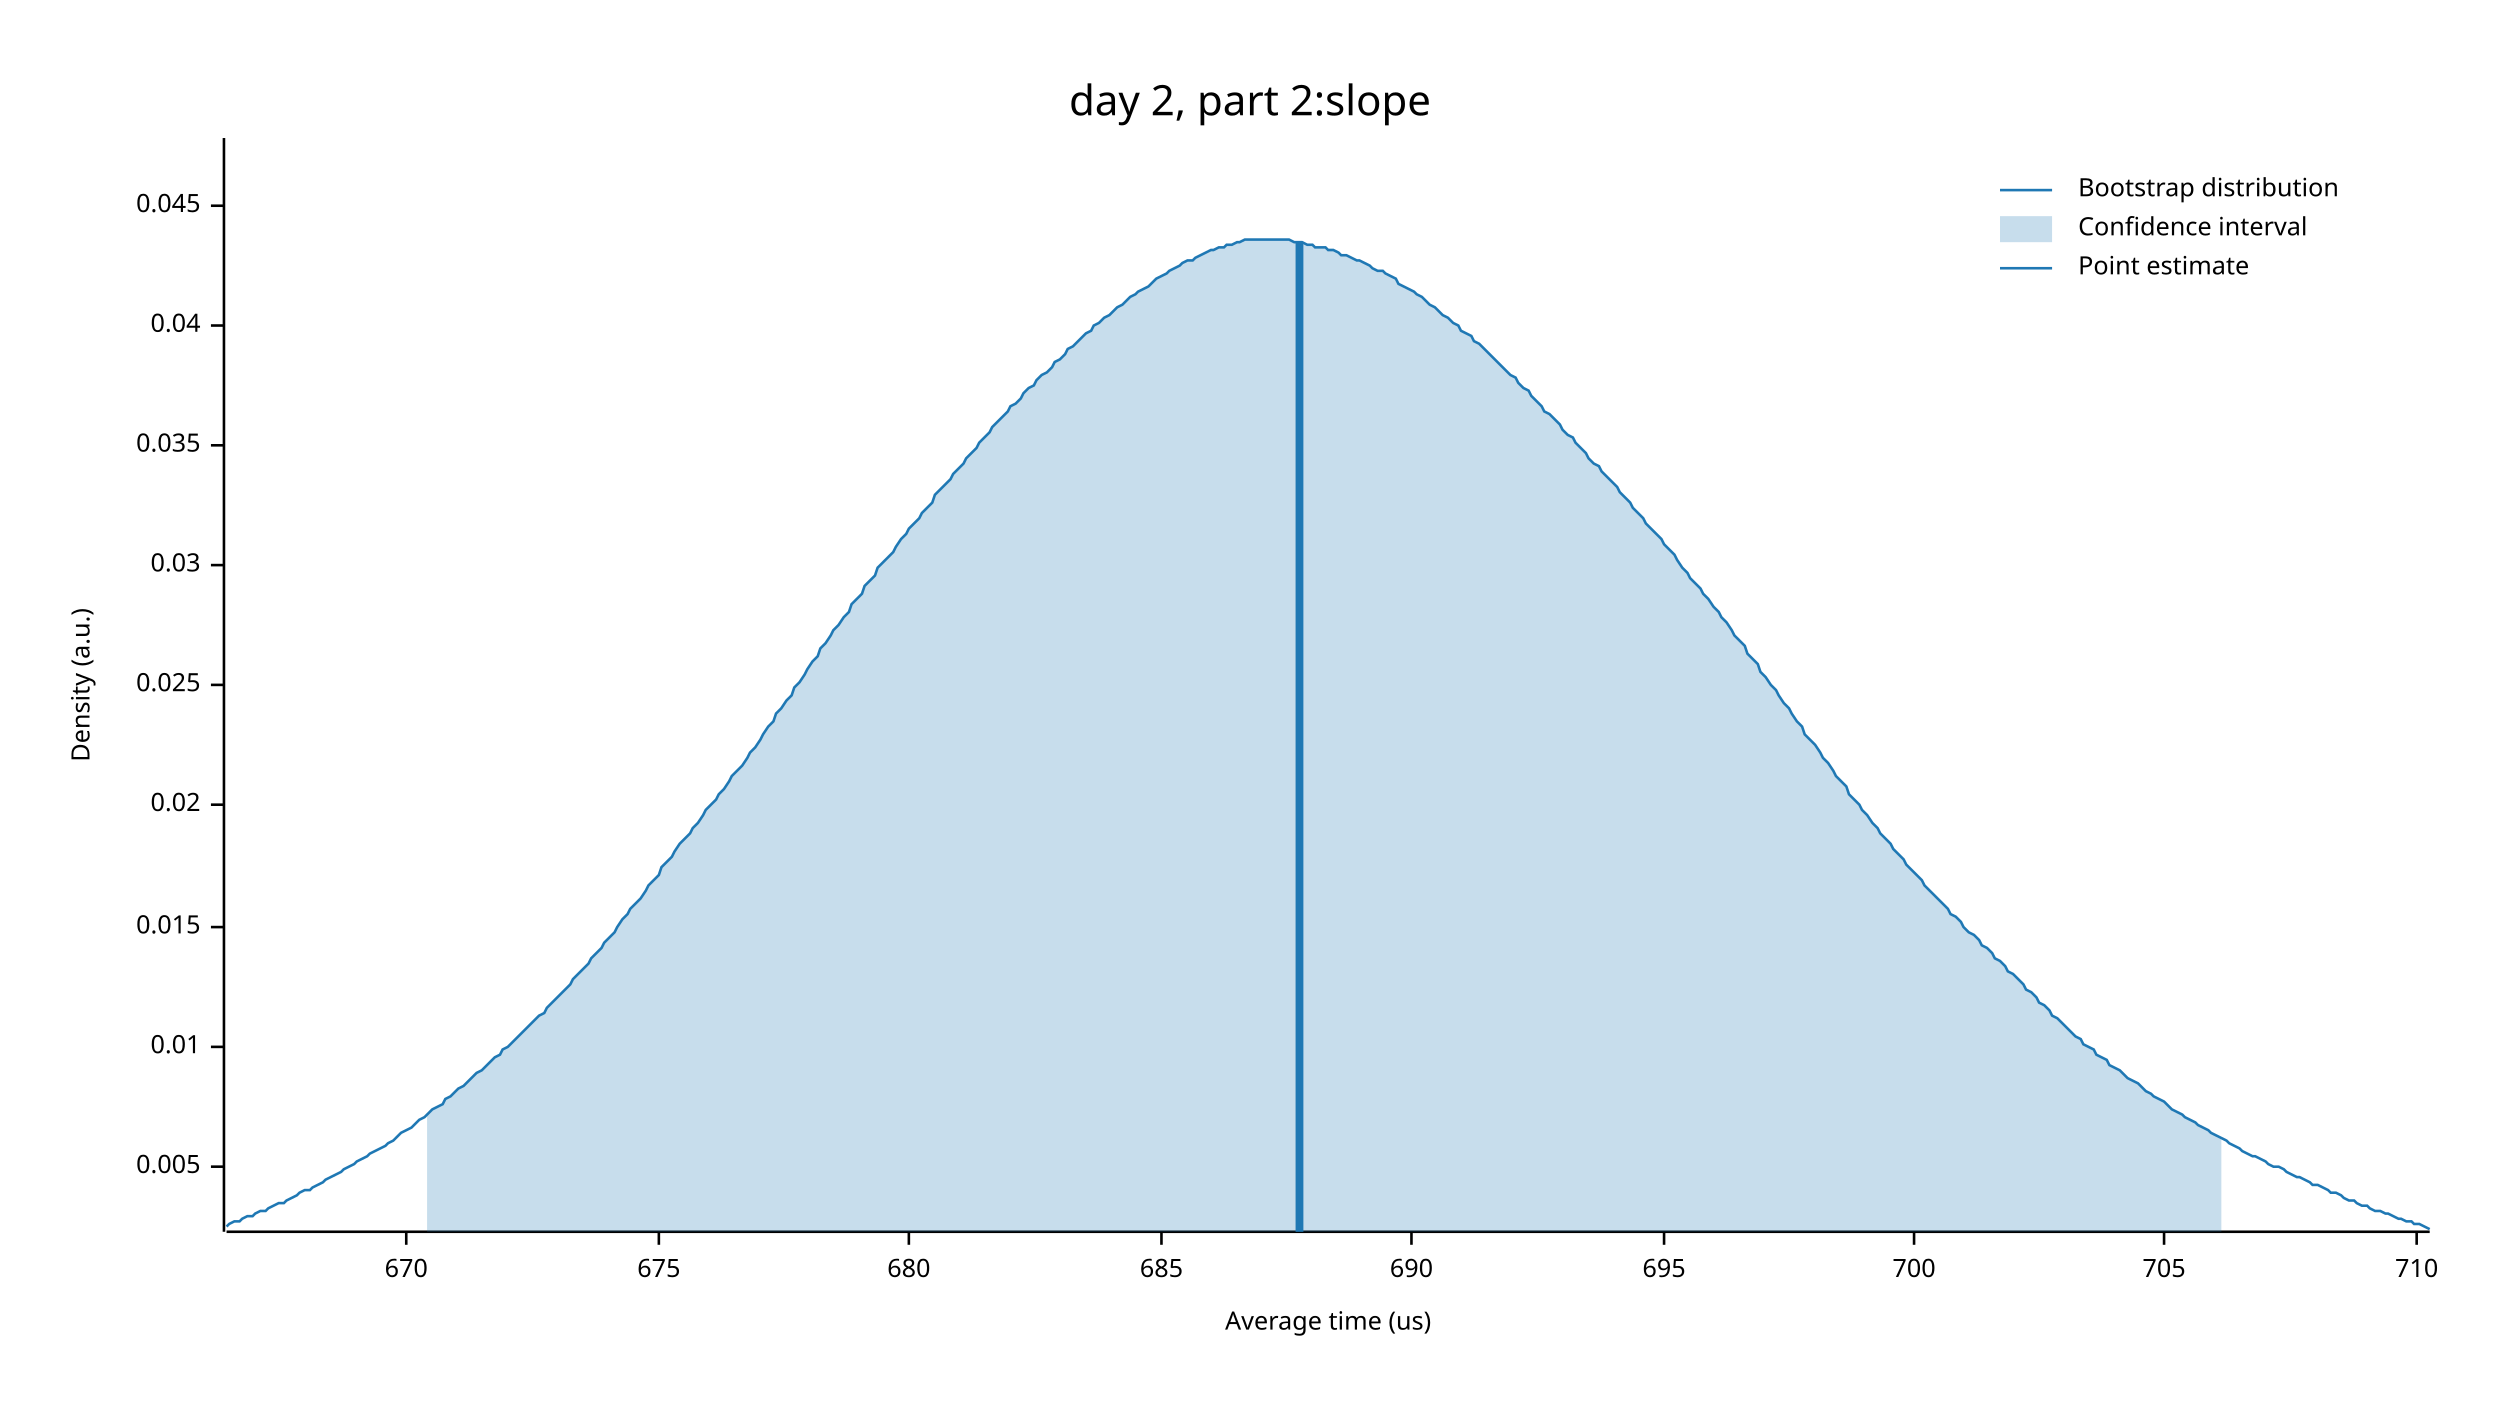
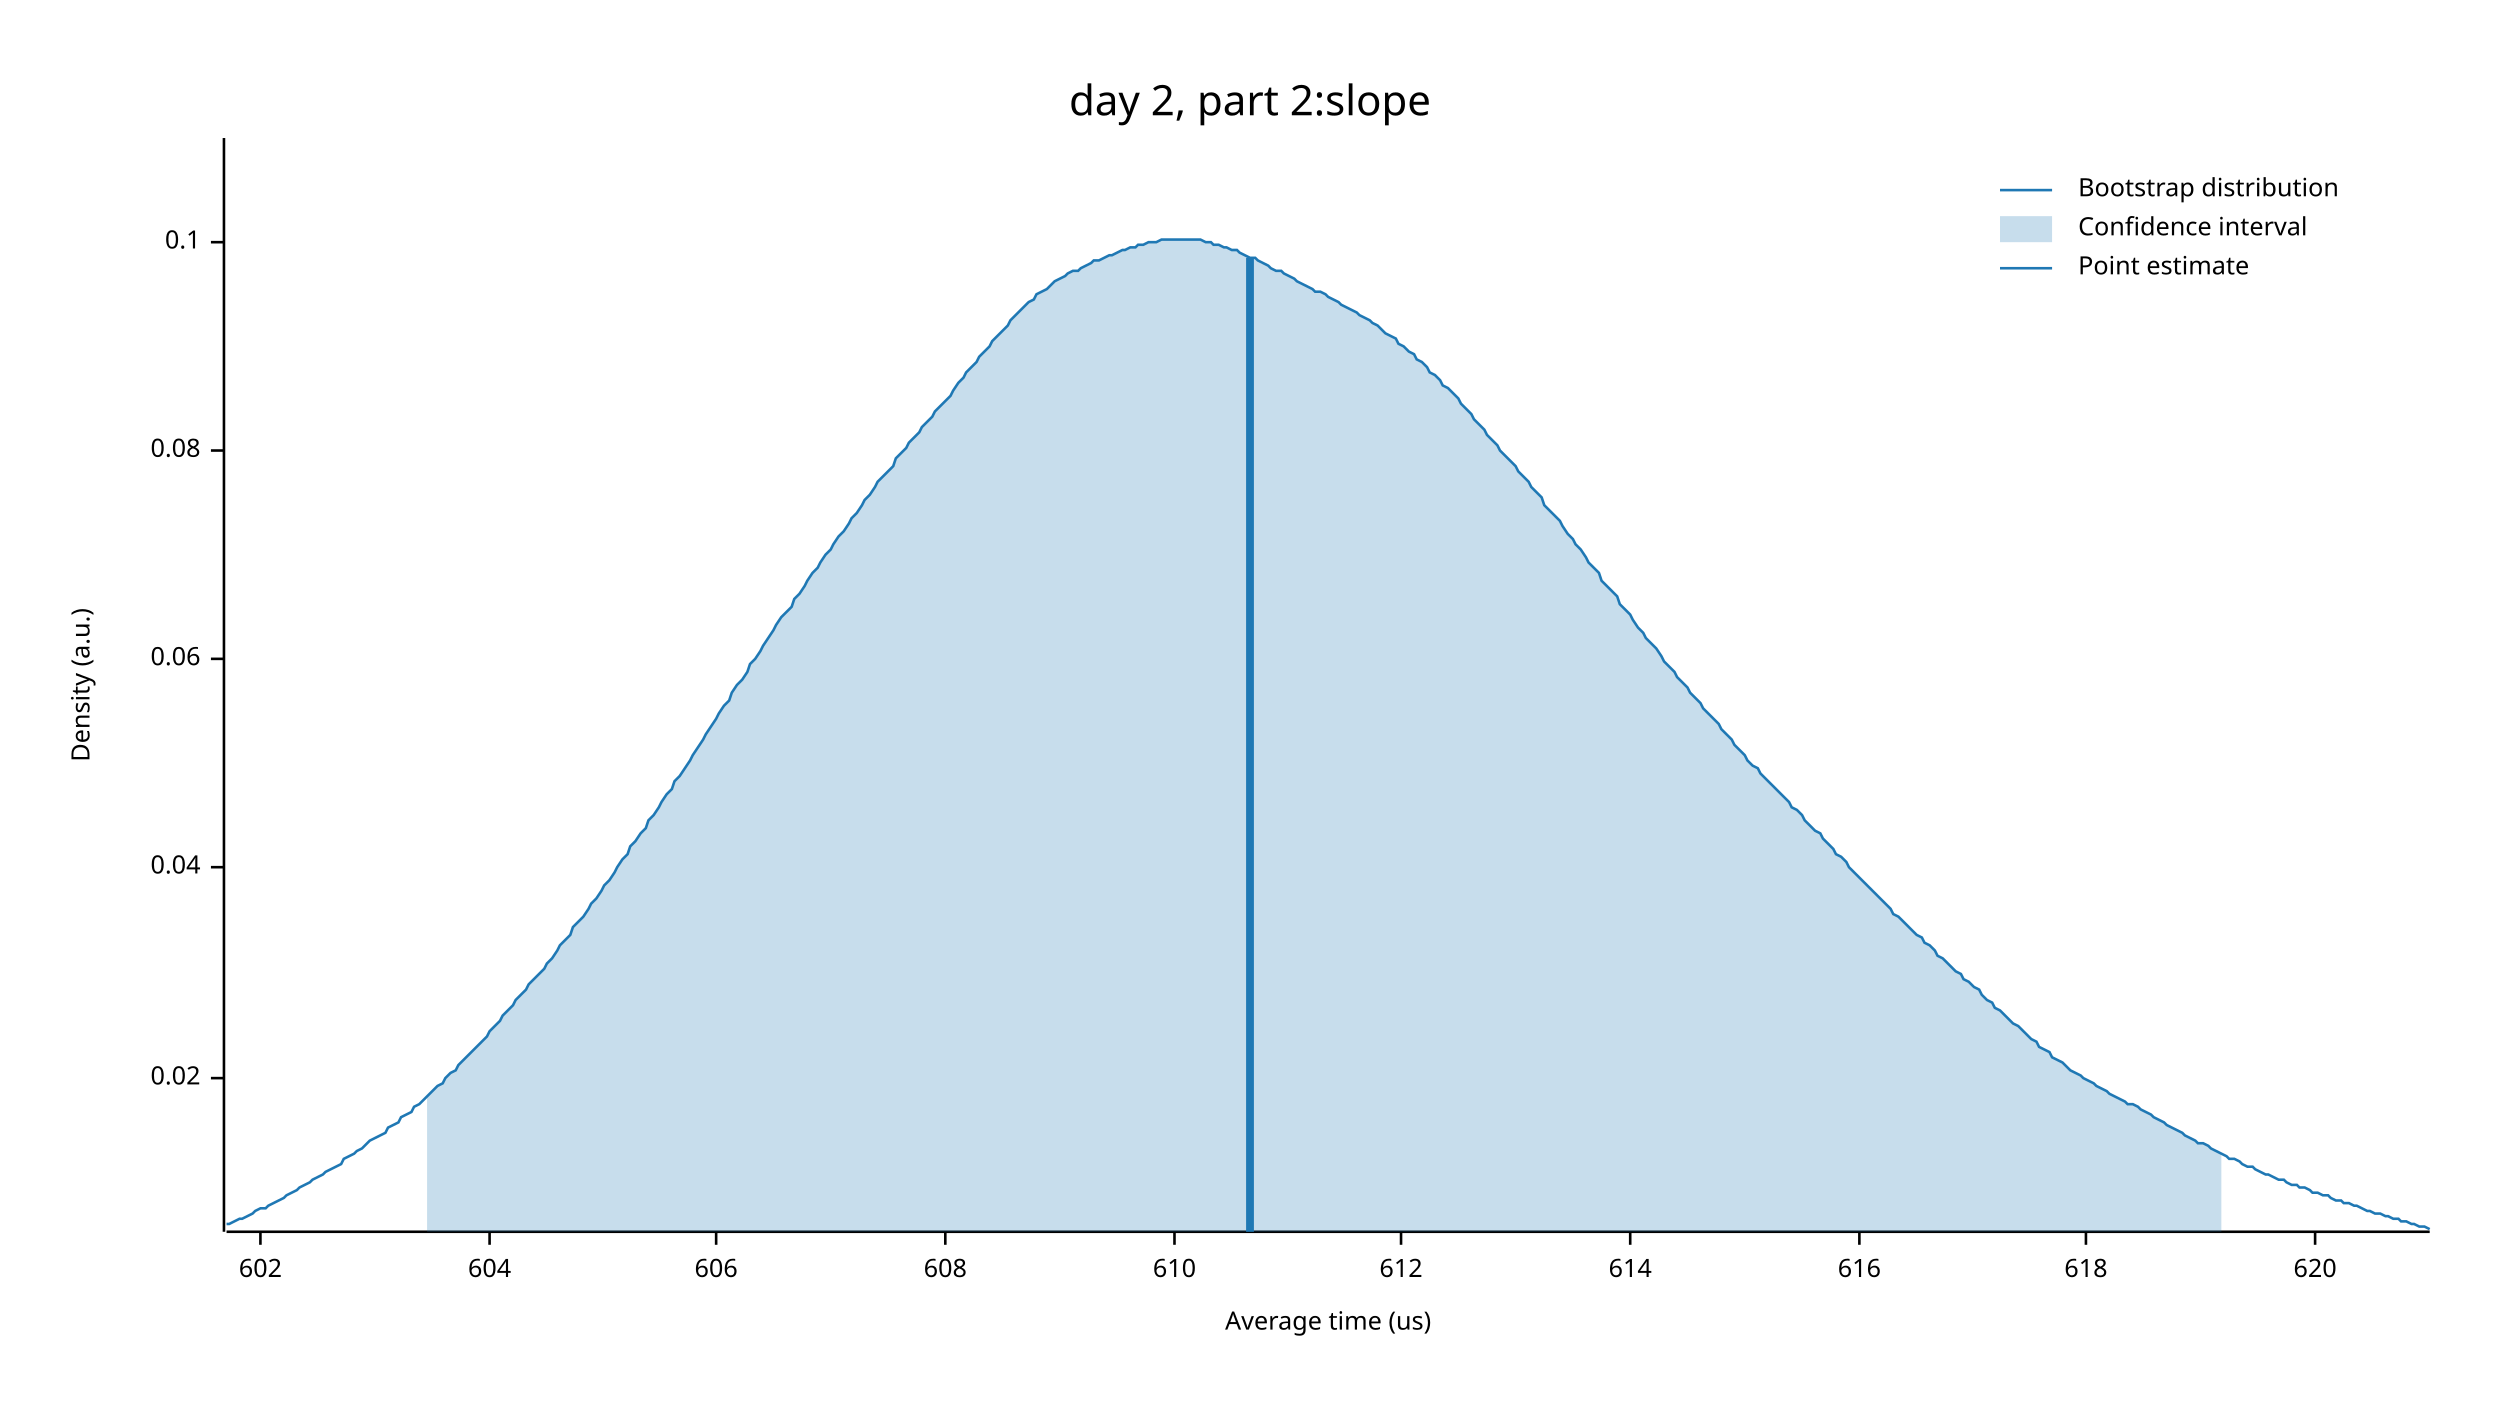
<svg xmlns="http://www.w3.org/2000/svg" width="960" height="540" viewBox="0 0 960 540">
  <text x="480" y="32" dy="0.76em" text-anchor="middle" font-family="sans-serif" font-size="16.129" opacity="1" fill="#000000">
day 2, part 2:slope
</text>
  <text x="27" y="263" dy="0.76em" text-anchor="middle" font-family="sans-serif" font-size="9.677" opacity="1" fill="#000000" transform="rotate(270, 27, 263)">
Density (a.u.)
</text>
  <text x="510" y="513" dy="-0.5ex" text-anchor="middle" font-family="sans-serif" font-size="9.677" opacity="1" fill="#000000">
Average time (us)
</text>
  <polyline fill="none" opacity="1" stroke="#000000" stroke-width="1" points="86,53 86,473 " />
-   <text x="77" y="448" dy="0.5ex" text-anchor="end" font-family="sans-serif" font-size="9.677" opacity="1" fill="#000000">
- 0.005
- </text>
-   <polyline fill="none" opacity="1" stroke="#000000" stroke-width="1" points="81,448 86,448 " />
-   <text x="77" y="402" dy="0.5ex" text-anchor="end" font-family="sans-serif" font-size="9.677" opacity="1" fill="#000000">
- 0.01
- </text>
-   <polyline fill="none" opacity="1" stroke="#000000" stroke-width="1" points="81,402 86,402 " />
-   <text x="77" y="356" dy="0.5ex" text-anchor="end" font-family="sans-serif" font-size="9.677" opacity="1" fill="#000000">
- 0.015
- </text>
-   <polyline fill="none" opacity="1" stroke="#000000" stroke-width="1" points="81,356 86,356 " />
-   <text x="77" y="309" dy="0.5ex" text-anchor="end" font-family="sans-serif" font-size="9.677" opacity="1" fill="#000000">
+   <text x="77" y="414" dy="0.5ex" text-anchor="end" font-family="sans-serif" font-size="9.677" opacity="1" fill="#000000">
0.02
</text>
-   <polyline fill="none" opacity="1" stroke="#000000" stroke-width="1" points="81,309 86,309 " />
-   <text x="77" y="263" dy="0.5ex" text-anchor="end" font-family="sans-serif" font-size="9.677" opacity="1" fill="#000000">
- 0.025
- </text>
-   <polyline fill="none" opacity="1" stroke="#000000" stroke-width="1" points="81,263 86,263 " />
-   <text x="77" y="217" dy="0.5ex" text-anchor="end" font-family="sans-serif" font-size="9.677" opacity="1" fill="#000000">
- 0.03
- </text>
-   <polyline fill="none" opacity="1" stroke="#000000" stroke-width="1" points="81,217 86,217 " />
-   <text x="77" y="171" dy="0.5ex" text-anchor="end" font-family="sans-serif" font-size="9.677" opacity="1" fill="#000000">
- 0.035
- </text>
-   <polyline fill="none" opacity="1" stroke="#000000" stroke-width="1" points="81,171 86,171 " />
-   <text x="77" y="125" dy="0.5ex" text-anchor="end" font-family="sans-serif" font-size="9.677" opacity="1" fill="#000000">
+   <polyline fill="none" opacity="1" stroke="#000000" stroke-width="1" points="81,414 86,414 " />
+   <text x="77" y="333" dy="0.5ex" text-anchor="end" font-family="sans-serif" font-size="9.677" opacity="1" fill="#000000">
0.04
</text>
-   <polyline fill="none" opacity="1" stroke="#000000" stroke-width="1" points="81,125 86,125 " />
-   <text x="77" y="79" dy="0.5ex" text-anchor="end" font-family="sans-serif" font-size="9.677" opacity="1" fill="#000000">
- 0.045
+   <polyline fill="none" opacity="1" stroke="#000000" stroke-width="1" points="81,333 86,333 " />
+   <text x="77" y="253" dy="0.5ex" text-anchor="end" font-family="sans-serif" font-size="9.677" opacity="1" fill="#000000">
+ 0.06
</text>
-   <polyline fill="none" opacity="1" stroke="#000000" stroke-width="1" points="81,79 86,79 " />
+   <polyline fill="none" opacity="1" stroke="#000000" stroke-width="1" points="81,253 86,253 " />
+   <text x="77" y="173" dy="0.5ex" text-anchor="end" font-family="sans-serif" font-size="9.677" opacity="1" fill="#000000">
+ 0.08
+ </text>
+   <polyline fill="none" opacity="1" stroke="#000000" stroke-width="1" points="81,173 86,173 " />
+   <text x="77" y="93" dy="0.5ex" text-anchor="end" font-family="sans-serif" font-size="9.677" opacity="1" fill="#000000">
+ 0.1
+ </text>
+   <polyline fill="none" opacity="1" stroke="#000000" stroke-width="1" points="81,93 86,93 " />
  <polyline fill="none" opacity="1" stroke="#000000" stroke-width="1" points="87,473 933,473 " />
-   <text x="156" y="483" dy="0.76em" text-anchor="middle" font-family="sans-serif" font-size="9.677" opacity="1" fill="#000000">
- 670
+   <text x="100" y="483" dy="0.76em" text-anchor="middle" font-family="sans-serif" font-size="9.677" opacity="1" fill="#000000">
+ 602
</text>
-   <polyline fill="none" opacity="1" stroke="#000000" stroke-width="1" points="156,473 156,478 " />
-   <text x="253" y="483" dy="0.76em" text-anchor="middle" font-family="sans-serif" font-size="9.677" opacity="1" fill="#000000">
- 675
+   <polyline fill="none" opacity="1" stroke="#000000" stroke-width="1" points="100,473 100,478 " />
+   <text x="188" y="483" dy="0.76em" text-anchor="middle" font-family="sans-serif" font-size="9.677" opacity="1" fill="#000000">
+ 604
</text>
-   <polyline fill="none" opacity="1" stroke="#000000" stroke-width="1" points="253,473 253,478 " />
-   <text x="349" y="483" dy="0.76em" text-anchor="middle" font-family="sans-serif" font-size="9.677" opacity="1" fill="#000000">
- 680
+   <polyline fill="none" opacity="1" stroke="#000000" stroke-width="1" points="188,473 188,478 " />
+   <text x="275" y="483" dy="0.76em" text-anchor="middle" font-family="sans-serif" font-size="9.677" opacity="1" fill="#000000">
+ 606
</text>
-   <polyline fill="none" opacity="1" stroke="#000000" stroke-width="1" points="349,473 349,478 " />
-   <text x="446" y="483" dy="0.76em" text-anchor="middle" font-family="sans-serif" font-size="9.677" opacity="1" fill="#000000">
- 685
+   <polyline fill="none" opacity="1" stroke="#000000" stroke-width="1" points="275,473 275,478 " />
+   <text x="363" y="483" dy="0.76em" text-anchor="middle" font-family="sans-serif" font-size="9.677" opacity="1" fill="#000000">
+ 608
</text>
-   <polyline fill="none" opacity="1" stroke="#000000" stroke-width="1" points="446,473 446,478 " />
-   <text x="542" y="483" dy="0.76em" text-anchor="middle" font-family="sans-serif" font-size="9.677" opacity="1" fill="#000000">
- 690
+   <polyline fill="none" opacity="1" stroke="#000000" stroke-width="1" points="363,473 363,478 " />
+   <text x="451" y="483" dy="0.76em" text-anchor="middle" font-family="sans-serif" font-size="9.677" opacity="1" fill="#000000">
+ 610
</text>
-   <polyline fill="none" opacity="1" stroke="#000000" stroke-width="1" points="542,473 542,478 " />
-   <text x="639" y="483" dy="0.76em" text-anchor="middle" font-family="sans-serif" font-size="9.677" opacity="1" fill="#000000">
- 695
+   <polyline fill="none" opacity="1" stroke="#000000" stroke-width="1" points="451,473 451,478 " />
+   <text x="538" y="483" dy="0.76em" text-anchor="middle" font-family="sans-serif" font-size="9.677" opacity="1" fill="#000000">
+ 612
</text>
-   <polyline fill="none" opacity="1" stroke="#000000" stroke-width="1" points="639,473 639,478 " />
-   <text x="735" y="483" dy="0.76em" text-anchor="middle" font-family="sans-serif" font-size="9.677" opacity="1" fill="#000000">
- 700
+   <polyline fill="none" opacity="1" stroke="#000000" stroke-width="1" points="538,473 538,478 " />
+   <text x="626" y="483" dy="0.76em" text-anchor="middle" font-family="sans-serif" font-size="9.677" opacity="1" fill="#000000">
+ 614
</text>
-   <polyline fill="none" opacity="1" stroke="#000000" stroke-width="1" points="735,473 735,478 " />
-   <text x="831" y="483" dy="0.76em" text-anchor="middle" font-family="sans-serif" font-size="9.677" opacity="1" fill="#000000">
- 705
+   <polyline fill="none" opacity="1" stroke="#000000" stroke-width="1" points="626,473 626,478 " />
+   <text x="714" y="483" dy="0.76em" text-anchor="middle" font-family="sans-serif" font-size="9.677" opacity="1" fill="#000000">
+ 616
</text>
-   <polyline fill="none" opacity="1" stroke="#000000" stroke-width="1" points="831,473 831,478 " />
-   <text x="928" y="483" dy="0.76em" text-anchor="middle" font-family="sans-serif" font-size="9.677" opacity="1" fill="#000000">
- 710
+   <polyline fill="none" opacity="1" stroke="#000000" stroke-width="1" points="714,473 714,478 " />
+   <text x="801" y="483" dy="0.76em" text-anchor="middle" font-family="sans-serif" font-size="9.677" opacity="1" fill="#000000">
+ 618
</text>
-   <polyline fill="none" opacity="1" stroke="#000000" stroke-width="1" points="928,473 928,478 " />
-   <polyline fill="none" opacity="1" stroke="#1F78B4" stroke-width="1" points="87,471 88,470 90,469 92,469 93,468 95,467 97,467 98,466 100,465 102,465 103,464 105,463 107,462 109,462 110,461 112,460 114,459 115,458 117,457 119,457 120,456 122,455 124,454 125,453 127,452 129,451 131,450 132,449 134,448 136,447 137,446 139,445 141,444 142,443 144,442 146,441 148,440 149,439 151,438 153,436 154,435 156,434 158,433 159,432 161,430 163,429 164,428 166,426 168,425 170,424 171,422 173,421 175,419 176,418 178,417 180,415 181,414 183,412 185,411 187,409 188,408 190,406 192,405 193,403 195,402 197,400 198,399 200,397 202,395 203,394 205,392 207,390 209,389 210,387 212,385 214,383 215,382 217,380 219,378 220,376 222,374 224,372 226,370 227,368 229,366 231,364 232,362 234,360 236,358 237,356 239,353 241,351 242,349 244,347 246,345 248,342 249,340 251,338 253,336 254,333 256,331 258,329 259,327 261,324 263,322 265,320 266,318 268,316 270,313 271,311 273,309 275,307 276,305 278,303 280,300 281,298 283,296 285,294 287,291 288,289 290,287 292,284 293,282 295,279 297,277 298,274 300,272 302,269 304,267 305,264 307,262 309,259 310,257 312,254 314,252 315,249 317,247 319,244 320,242 322,240 324,237 326,235 327,232 329,230 331,228 332,225 334,223 336,221 337,218 339,216 341,214 343,212 344,210 346,207 348,205 349,203 351,201 353,199 354,197 356,195 358,193 359,190 361,188 363,186 365,184 366,182 368,180 370,178 371,176 373,174 375,172 376,170 378,168 380,166 381,164 383,162 385,160 387,158 388,156 390,155 392,153 393,151 395,149 397,148 398,146 400,144 402,143 404,141 405,139 407,138 409,136 410,134 412,133 414,131 415,130 417,128 419,127 420,125 422,124 424,122 426,121 427,120 429,118 431,117 432,116 434,114 436,113 437,112 439,111 441,110 443,108 444,107 446,106 448,105 449,104 451,103 453,102 454,101 456,100 458,100 459,99 461,98 463,97 465,96 466,96 468,95 470,95 471,94 473,94 475,93 476,93 478,92 480,92 482,92 483,92 485,92 487,92 488,92 490,92 492,92 493,92 495,92 497,93 498,93 500,93 502,94 504,94 505,95 507,95 509,95 510,96 512,96 514,97 515,98 517,98 519,99 521,100 522,100 524,101 526,102 527,103 529,104 531,104 532,105 534,106 536,107 537,109 539,110 541,111 543,112 544,113 546,114 548,116 549,117 551,118 553,120 554,121 556,122 558,124 560,125 561,127 563,128 565,129 566,131 568,132 570,134 571,135 573,137 575,139 576,140 578,142 580,144 582,145 583,147 585,149 587,150 588,152 590,154 592,156 593,158 595,159 597,161 599,163 600,165 602,167 604,168 605,170 607,172 609,174 610,176 612,178 614,179 615,181 617,183 619,185 621,187 622,189 624,191 626,193 627,195 629,197 631,199 632,201 634,203 636,205 638,207 639,209 641,211 643,213 644,215 646,218 648,220 649,222 651,224 653,226 654,228 656,230 658,233 660,235 661,237 663,239 665,242 666,244 668,246 670,248 671,251 673,253 675,255 676,258 678,260 680,263 682,265 683,267 685,270 687,272 688,274 690,277 692,279 693,282 695,284 697,286 699,289 700,291 702,293 704,296 705,298 707,300 709,302 710,305 712,307 714,309 715,311 717,313 719,316 721,318 722,320 724,322 726,324 727,326 729,328 731,330 732,332 734,334 736,336 738,338 739,340 741,342 743,344 744,345 746,347 748,349 749,351 751,352 753,354 754,356 756,358 758,359 760,361 761,363 763,364 765,366 766,368 768,369 770,371 771,373 773,374 775,376 777,378 778,380 780,381 782,383 783,385 785,386 787,388 788,390 790,391 792,393 793,394 795,396 797,398 799,399 800,401 802,402 804,403 805,405 807,406 809,407 810,409 812,410 814,411 816,413 817,414 819,415 821,416 822,417 824,419 826,420 827,421 829,422 831,423 832,424 834,426 836,427 838,428 839,429 841,430 843,431 844,432 846,433 848,434 849,435 851,436 853,437 855,438 856,439 858,440 860,441 861,442 863,443 865,444 866,444 868,445 870,446 871,447 873,448 875,448 877,449 878,450 880,451 882,452 883,452 885,453 887,454 888,455 890,455 892,456 894,457 895,458 897,458 899,459 900,460 902,461 904,461 905,462 907,463 909,463 910,464 912,465 914,465 916,466 917,466 919,467 921,468 922,468 924,469 926,469 927,470 929,470 931,471 933,472 " />
-   <polygon opacity="0.25" fill="#1F78B4" points="164,428 166,426 168,425 170,424 171,422 173,421 175,419 176,418 178,417 180,415 181,414 183,412 185,411 187,409 188,408 190,406 192,405 193,403 195,402 197,400 198,399 200,397 202,395 203,394 205,392 207,390 209,389 210,387 212,385 214,383 215,382 217,380 219,378 220,376 222,374 224,372 226,370 227,368 229,366 231,364 232,362 234,360 236,358 237,356 239,353 241,351 242,349 244,347 246,345 248,342 249,340 251,338 253,336 254,333 256,331 258,329 259,327 261,324 263,322 265,320 266,318 268,316 270,313 271,311 273,309 275,307 276,305 278,303 280,300 281,298 283,296 285,294 287,291 288,289 290,287 292,284 293,282 295,279 297,277 298,274 300,272 302,269 304,267 305,264 307,262 309,259 310,257 312,254 314,252 315,249 317,247 319,244 320,242 322,240 324,237 326,235 327,232 329,230 331,228 332,225 334,223 336,221 337,218 339,216 341,214 343,212 344,210 346,207 348,205 349,203 351,201 353,199 354,197 356,195 358,193 359,190 361,188 363,186 365,184 366,182 368,180 370,178 371,176 373,174 375,172 376,170 378,168 380,166 381,164 383,162 385,160 387,158 388,156 390,155 392,153 393,151 395,149 397,148 398,146 400,144 402,143 404,141 405,139 407,138 409,136 410,134 412,133 414,131 415,130 417,128 419,127 420,125 422,124 424,122 426,121 427,120 429,118 431,117 432,116 434,114 436,113 437,112 439,111 441,110 443,108 444,107 446,106 448,105 449,104 451,103 453,102 454,101 456,100 458,100 459,99 461,98 463,97 465,96 466,96 468,95 470,95 471,94 473,94 475,93 476,93 478,92 480,92 482,92 483,92 485,92 487,92 488,92 490,92 492,92 493,92 495,92 497,93 498,93 500,93 502,94 504,94 505,95 507,95 509,95 510,96 512,96 514,97 515,98 517,98 519,99 521,100 522,100 524,101 526,102 527,103 529,104 531,104 532,105 534,106 536,107 537,109 539,110 541,111 543,112 544,113 546,114 548,116 549,117 551,118 553,120 554,121 556,122 558,124 560,125 561,127 563,128 565,129 566,131 568,132 570,134 571,135 573,137 575,139 576,140 578,142 580,144 582,145 583,147 585,149 587,150 588,152 590,154 592,156 593,158 595,159 597,161 599,163 600,165 602,167 604,168 605,170 607,172 609,174 610,176 612,178 614,179 615,181 617,183 619,185 621,187 622,189 624,191 626,193 627,195 629,197 631,199 632,201 634,203 636,205 638,207 639,209 641,211 643,213 644,215 646,218 648,220 649,222 651,224 653,226 654,228 656,230 658,233 660,235 661,237 663,239 665,242 666,244 668,246 670,248 671,251 673,253 675,255 676,258 678,260 680,263 682,265 683,267 685,270 687,272 688,274 690,277 692,279 693,282 695,284 697,286 699,289 700,291 702,293 704,296 705,298 707,300 709,302 710,305 712,307 714,309 715,311 717,313 719,316 721,318 722,320 724,322 726,324 727,326 729,328 731,330 732,332 734,334 736,336 738,338 739,340 741,342 743,344 744,345 746,347 748,349 749,351 751,352 753,354 754,356 756,358 758,359 760,361 761,363 763,364 765,366 766,368 768,369 770,371 771,373 773,374 775,376 777,378 778,380 780,381 782,383 783,385 785,386 787,388 788,390 790,391 792,393 793,394 795,396 797,398 799,399 800,401 802,402 804,403 805,405 807,406 809,407 810,409 812,410 814,411 816,413 817,414 819,415 821,416 822,417 824,419 826,420 827,421 829,422 831,423 832,424 834,426 836,427 838,428 839,429 841,430 843,431 844,432 846,433 848,434 849,435 851,436 853,437 853,473 164,473 " />
-   <polyline fill="none" opacity="1" stroke="#1F78B4" stroke-width="3" points="499,473 499,93 " />
+   <polyline fill="none" opacity="1" stroke="#000000" stroke-width="1" points="801,473 801,478 " />
+   <text x="889" y="483" dy="0.76em" text-anchor="middle" font-family="sans-serif" font-size="9.677" opacity="1" fill="#000000">
+ 620
+ </text>
+   <polyline fill="none" opacity="1" stroke="#000000" stroke-width="1" points="889,473 889,478 " />
+   <polyline fill="none" opacity="1" stroke="#1F78B4" stroke-width="1" points="87,470 88,470 90,469 92,468 93,468 95,467 97,466 98,465 100,464 102,464 103,463 105,462 107,461 109,460 110,459 112,458 114,457 115,456 117,455 119,454 120,453 122,452 124,451 125,450 127,449 129,448 131,447 132,445 134,444 136,443 137,442 139,441 141,439 142,438 144,437 146,436 148,435 149,433 151,432 153,431 154,429 156,428 158,427 159,425 161,424 163,422 164,421 166,419 168,417 170,416 171,414 173,412 175,411 176,409 178,407 180,405 181,404 183,402 185,400 187,398 188,396 190,394 192,392 193,390 195,388 197,386 198,384 200,382 202,380 203,378 205,376 207,374 209,372 210,370 212,368 214,365 215,363 217,361 219,359 220,356 222,354 224,352 226,349 227,347 229,345 231,342 232,340 234,338 236,335 237,333 239,330 241,328 242,325 244,323 246,320 248,318 249,315 251,313 253,310 254,308 256,305 258,303 259,300 261,298 263,295 265,292 266,290 268,287 270,284 271,282 273,279 275,276 276,274 278,271 280,269 281,266 283,263 285,261 287,258 288,255 290,253 292,250 293,248 295,245 297,242 298,240 300,237 302,235 304,233 305,230 307,228 309,225 310,223 312,220 314,218 315,216 317,213 319,211 320,209 322,206 324,204 326,201 327,199 329,197 331,194 332,192 334,190 336,187 337,185 339,183 341,181 343,179 344,176 346,174 348,172 349,170 351,168 353,166 354,164 356,162 358,160 359,158 361,156 363,154 365,152 366,150 368,147 370,145 371,143 373,141 375,139 376,137 378,135 380,133 381,131 383,129 385,127 387,125 388,123 390,121 392,119 393,118 395,116 397,115 398,113 400,112 402,111 404,109 405,108 407,107 409,106 410,105 412,104 414,104 415,103 417,102 419,101 420,100 422,100 424,99 426,98 427,98 429,97 431,96 432,96 434,95 436,95 437,94 439,94 441,93 443,93 444,93 446,92 448,92 449,92 451,92 453,92 454,92 456,92 458,92 459,92 461,92 463,93 465,93 466,94 468,94 470,95 471,95 473,96 475,96 476,97 478,98 480,99 482,99 483,100 485,101 487,102 488,103 490,104 492,104 493,105 495,106 497,107 498,108 500,109 502,110 504,111 505,112 507,112 509,113 510,114 512,115 514,116 515,117 517,118 519,119 521,120 522,121 524,122 526,123 527,124 529,125 531,127 532,128 534,129 536,130 537,132 539,133 541,135 543,136 544,138 546,139 548,141 549,143 551,144 553,146 554,148 556,149 558,151 560,153 561,155 563,157 565,159 566,161 568,163 570,165 571,167 573,169 575,171 576,173 578,175 580,177 582,179 583,181 585,183 587,185 588,187 590,189 592,191 593,194 595,196 597,198 599,200 600,202 602,205 604,207 605,209 607,211 609,214 610,216 612,218 614,220 615,223 617,225 619,227 621,229 622,232 624,234 626,236 627,238 629,241 631,243 632,245 634,247 636,249 638,252 639,254 641,256 643,258 644,260 646,262 648,264 649,266 651,268 653,270 654,272 656,274 658,276 660,278 661,280 663,282 665,284 666,286 668,288 670,290 671,292 673,294 675,295 676,297 678,299 680,301 682,303 683,304 685,306 687,308 688,310 690,311 692,313 693,315 695,317 697,319 699,320 700,322 702,324 704,326 705,328 707,329 709,331 710,333 712,335 714,337 715,338 717,340 719,342 721,344 722,345 724,347 726,349 727,351 729,352 731,354 732,355 734,357 736,359 738,360 739,362 741,363 743,365 744,367 746,368 748,370 749,371 751,373 753,374 754,376 756,377 758,379 760,380 761,382 763,384 765,385 766,387 768,388 770,390 771,391 773,393 775,394 777,396 778,397 780,399 782,400 783,402 785,403 787,404 788,406 790,407 792,408 793,409 795,411 797,412 799,413 800,414 802,415 804,416 805,417 807,418 809,419 810,420 812,421 814,422 816,423 817,424 819,424 821,425 822,426 824,427 826,428 827,429 829,430 831,431 832,432 834,433 836,434 838,435 839,436 841,437 843,438 844,439 846,439 848,440 849,441 851,442 853,443 855,444 856,445 858,445 860,446 861,447 863,448 865,448 866,449 868,450 870,451 871,451 873,452 875,453 877,453 878,454 880,455 882,455 883,456 885,456 887,457 888,458 890,458 892,459 894,459 895,460 897,461 899,461 900,462 902,462 904,463 905,463 907,464 909,465 910,465 912,466 914,466 916,467 917,467 919,468 921,468 922,469 924,469 926,470 927,470 929,471 931,471 933,472 " />
+   <polygon opacity="0.25" fill="#1F78B4" points="164,421 166,419 168,417 170,416 171,414 173,412 175,411 176,409 178,407 180,405 181,404 183,402 185,400 187,398 188,396 190,394 192,392 193,390 195,388 197,386 198,384 200,382 202,380 203,378 205,376 207,374 209,372 210,370 212,368 214,365 215,363 217,361 219,359 220,356 222,354 224,352 226,349 227,347 229,345 231,342 232,340 234,338 236,335 237,333 239,330 241,328 242,325 244,323 246,320 248,318 249,315 251,313 253,310 254,308 256,305 258,303 259,300 261,298 263,295 265,292 266,290 268,287 270,284 271,282 273,279 275,276 276,274 278,271 280,269 281,266 283,263 285,261 287,258 288,255 290,253 292,250 293,248 295,245 297,242 298,240 300,237 302,235 304,233 305,230 307,228 309,225 310,223 312,220 314,218 315,216 317,213 319,211 320,209 322,206 324,204 326,201 327,199 329,197 331,194 332,192 334,190 336,187 337,185 339,183 341,181 343,179 344,176 346,174 348,172 349,170 351,168 353,166 354,164 356,162 358,160 359,158 361,156 363,154 365,152 366,150 368,147 370,145 371,143 373,141 375,139 376,137 378,135 380,133 381,131 383,129 385,127 387,125 388,123 390,121 392,119 393,118 395,116 397,115 398,113 400,112 402,111 404,109 405,108 407,107 409,106 410,105 412,104 414,104 415,103 417,102 419,101 420,100 422,100 424,99 426,98 427,98 429,97 431,96 432,96 434,95 436,95 437,94 439,94 441,93 443,93 444,93 446,92 448,92 449,92 451,92 453,92 454,92 456,92 458,92 459,92 461,92 463,93 465,93 466,94 468,94 470,95 471,95 473,96 475,96 476,97 478,98 480,99 482,99 483,100 485,101 487,102 488,103 490,104 492,104 493,105 495,106 497,107 498,108 500,109 502,110 504,111 505,112 507,112 509,113 510,114 512,115 514,116 515,117 517,118 519,119 521,120 522,121 524,122 526,123 527,124 529,125 531,127 532,128 534,129 536,130 537,132 539,133 541,135 543,136 544,138 546,139 548,141 549,143 551,144 553,146 554,148 556,149 558,151 560,153 561,155 563,157 565,159 566,161 568,163 570,165 571,167 573,169 575,171 576,173 578,175 580,177 582,179 583,181 585,183 587,185 588,187 590,189 592,191 593,194 595,196 597,198 599,200 600,202 602,205 604,207 605,209 607,211 609,214 610,216 612,218 614,220 615,223 617,225 619,227 621,229 622,232 624,234 626,236 627,238 629,241 631,243 632,245 634,247 636,249 638,252 639,254 641,256 643,258 644,260 646,262 648,264 649,266 651,268 653,270 654,272 656,274 658,276 660,278 661,280 663,282 665,284 666,286 668,288 670,290 671,292 673,294 675,295 676,297 678,299 680,301 682,303 683,304 685,306 687,308 688,310 690,311 692,313 693,315 695,317 697,319 699,320 700,322 702,324 704,326 705,328 707,329 709,331 710,333 712,335 714,337 715,338 717,340 719,342 721,344 722,345 724,347 726,349 727,351 729,352 731,354 732,355 734,357 736,359 738,360 739,362 741,363 743,365 744,367 746,368 748,370 749,371 751,373 753,374 754,376 756,377 758,379 760,380 761,382 763,384 765,385 766,387 768,388 770,390 771,391 773,393 775,394 777,396 778,397 780,399 782,400 783,402 785,403 787,404 788,406 790,407 792,408 793,409 795,411 797,412 799,413 800,414 802,415 804,416 805,417 807,418 809,419 810,420 812,421 814,422 816,423 817,424 819,424 821,425 822,426 824,427 826,428 827,429 829,430 831,431 832,432 834,433 836,434 838,435 839,436 841,437 843,438 844,439 846,439 848,440 849,441 851,442 853,443 853,473 164,473 " />
+   <polyline fill="none" opacity="1" stroke="#1F78B4" stroke-width="3" points="480,473 480,99 " />
  <text x="798" y="68" dy="0.76em" text-anchor="start" font-family="sans-serif" font-size="9.677" opacity="1" fill="#000000">
Bootstrap distribution
</text>
  <text x="798" y="83" dy="0.76em" text-anchor="start" font-family="sans-serif" font-size="9.677" opacity="1" fill="#000000">
Confidence interval
</text>
  <text x="798" y="98" dy="0.76em" text-anchor="start" font-family="sans-serif" font-size="9.677" opacity="1" fill="#000000">
Point estimate
</text>
  <polyline fill="none" opacity="1" stroke="#1F78B4" stroke-width="1" points="768,73 788,73 " />
  <rect x="768" y="83" width="20" height="10" opacity="0.25" fill="#1F78B4" stroke="none" />
  <polyline fill="none" opacity="1" stroke="#1F78B4" stroke-width="1" points="768,103 788,103 " />
</svg>
